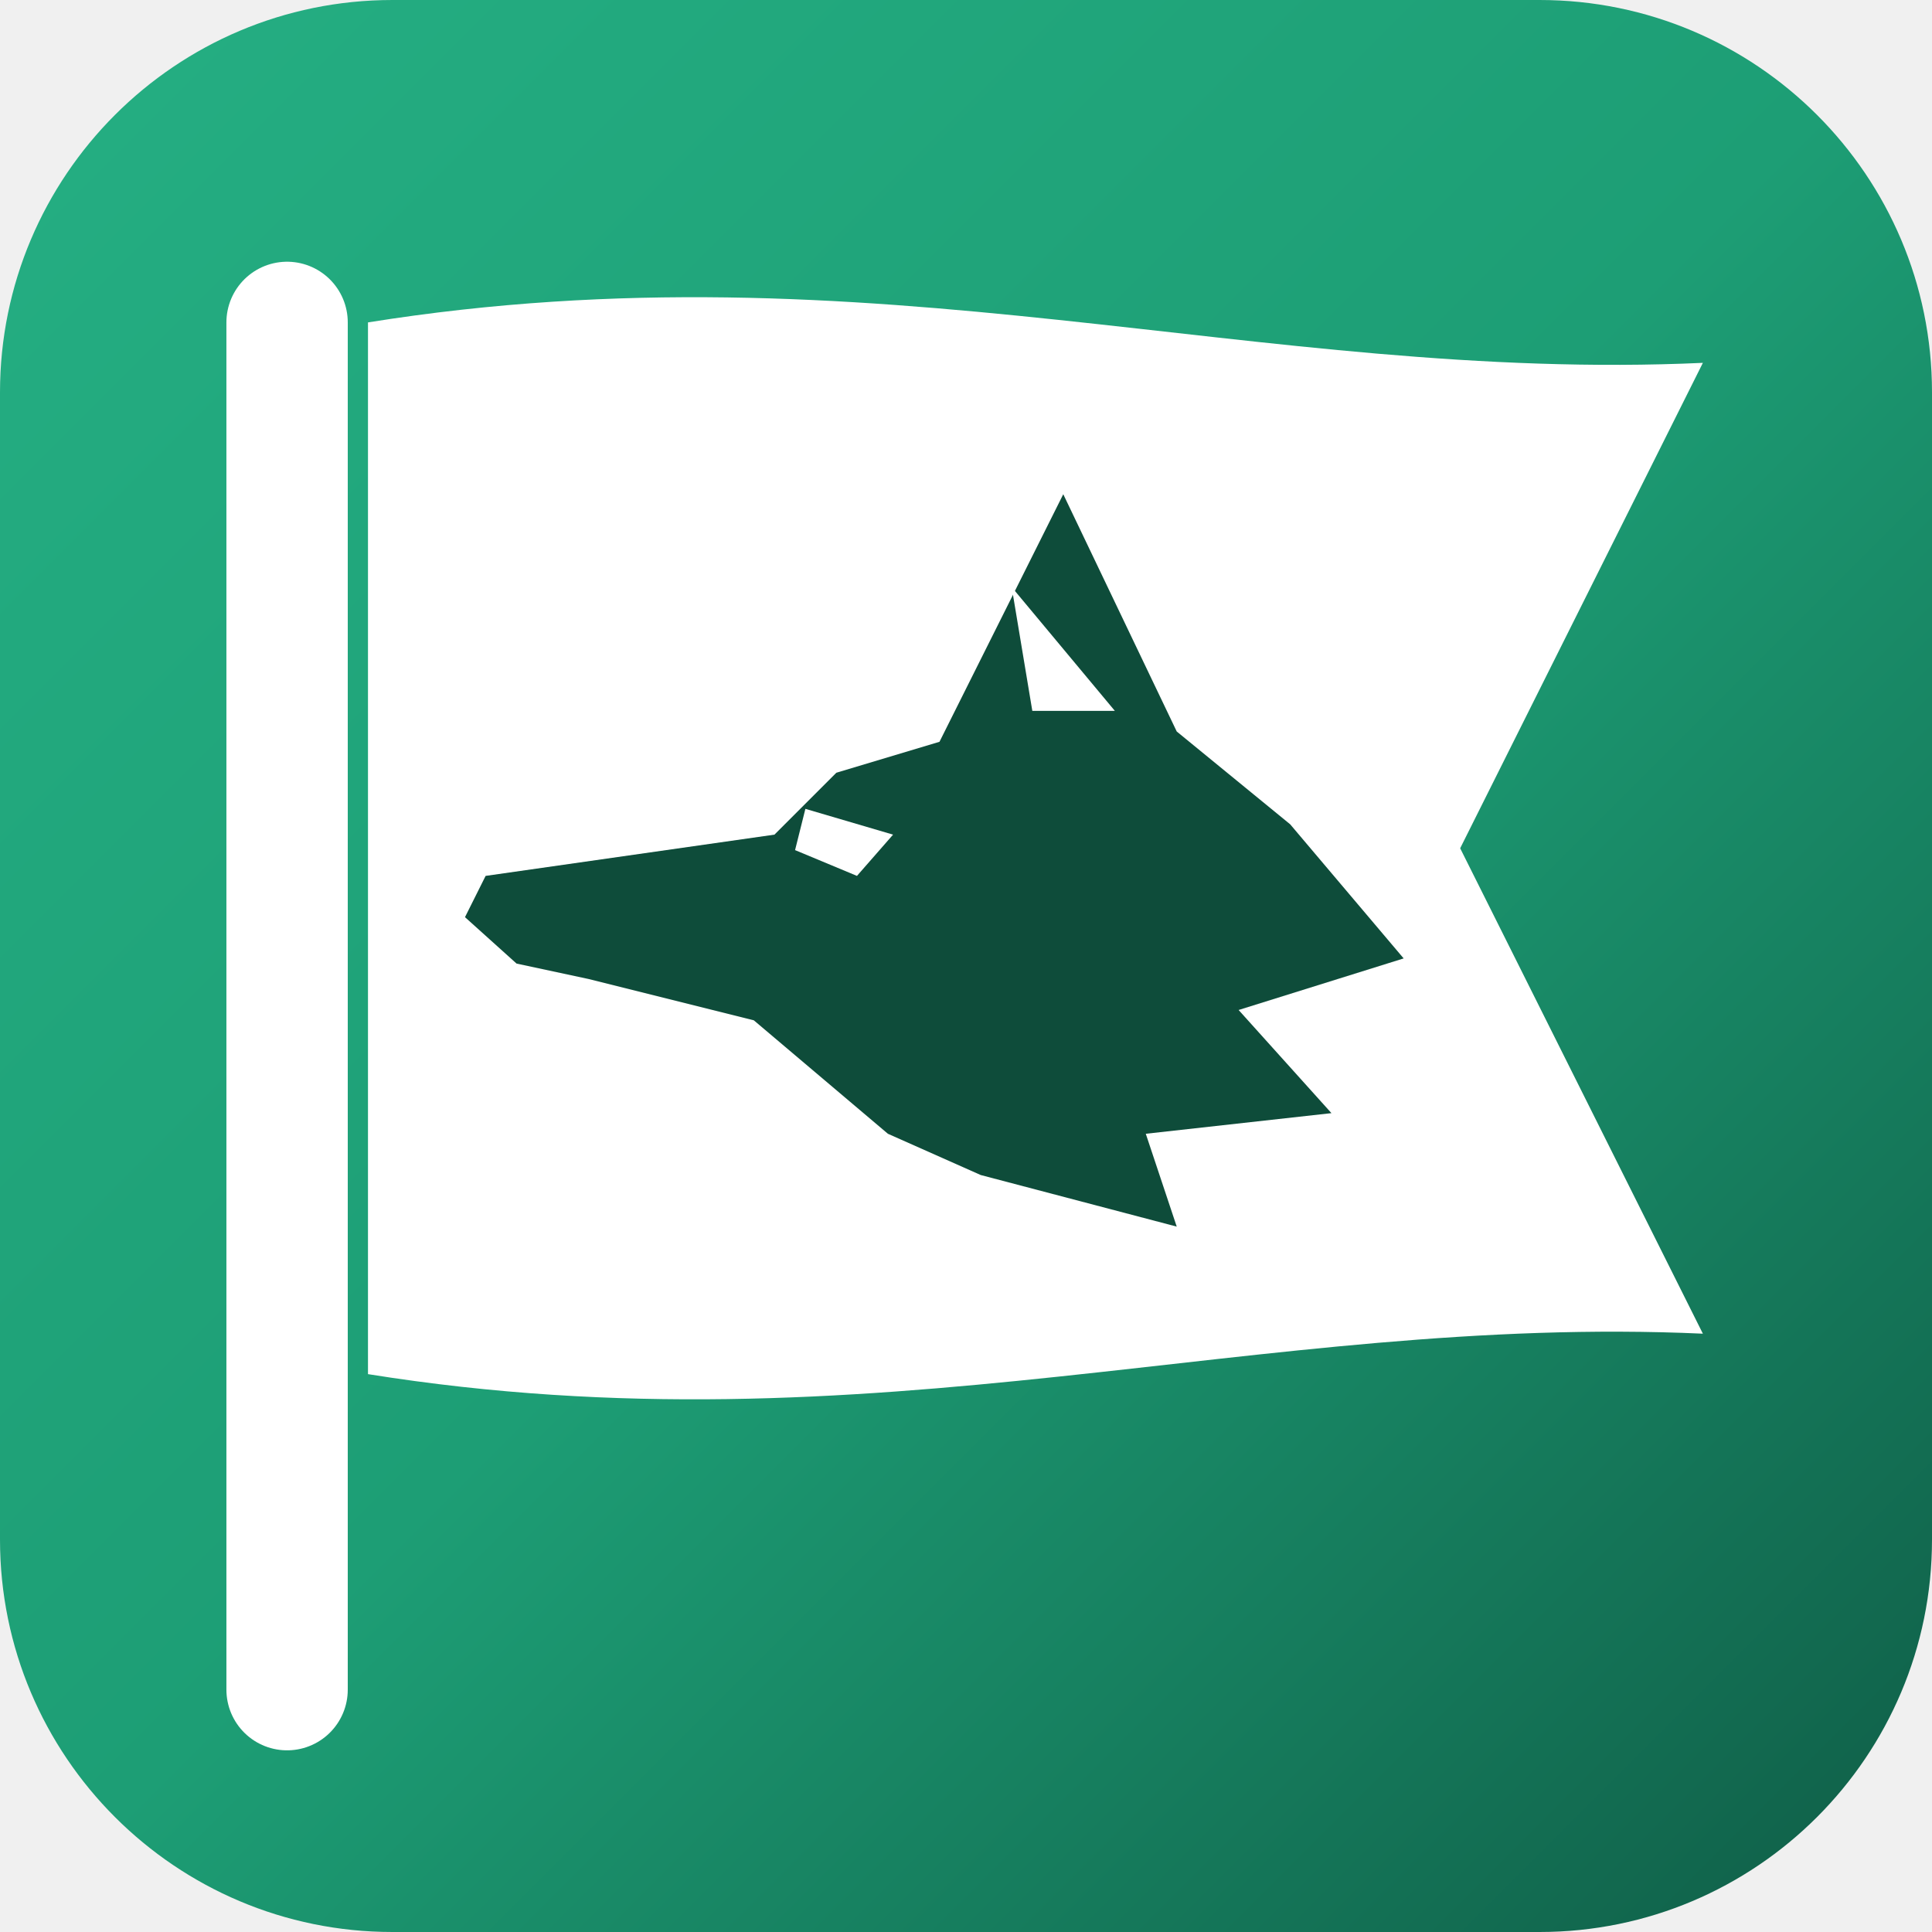
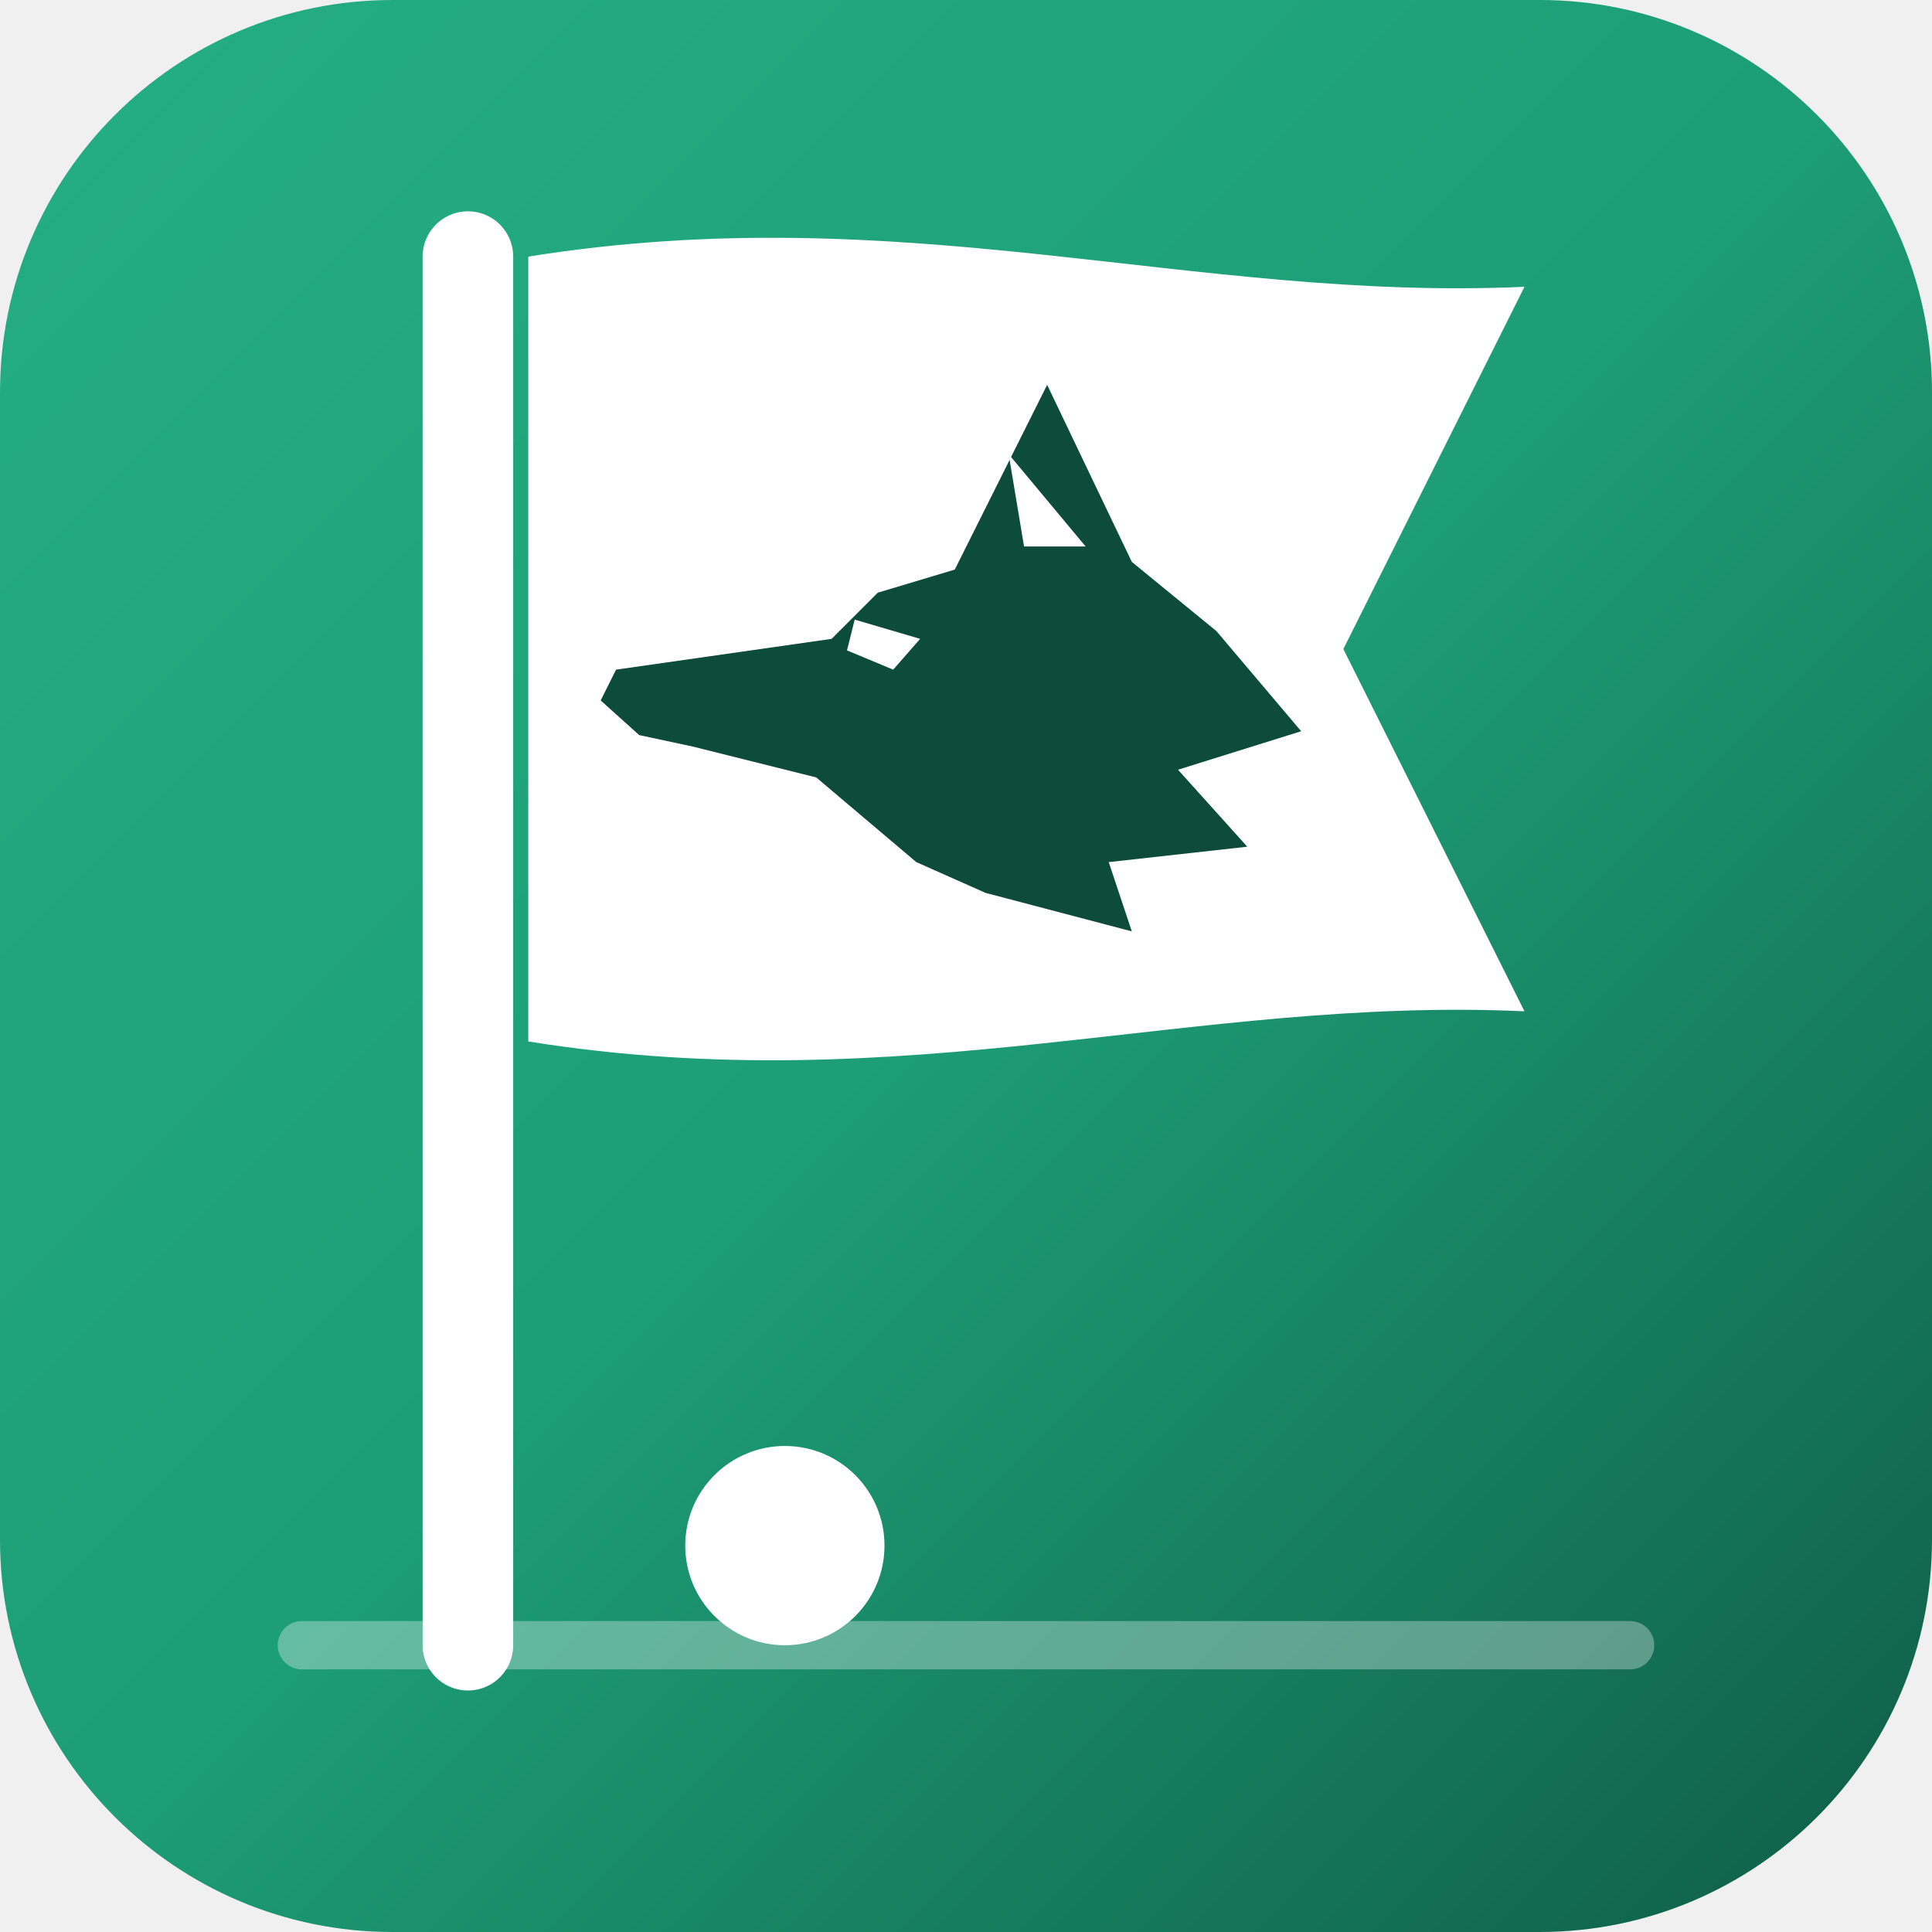
<svg xmlns="http://www.w3.org/2000/svg" viewBox="0 0 64 64" role="img" aria-label="Golf Wolf">
  <defs>
    <linearGradient id="golfWolfBg" x1="0" y1="0" x2="1" y2="1">
      <stop offset="0" stop-color="#25AF83" />
      <stop offset="0.5" stop-color="#1D9E75" />
      <stop offset="1" stop-color="#0F5C46" />
    </linearGradient>
  </defs>
  <rect width="64" height="64" rx="13" fill="url(#golfWolfBg)" />
-   <g transform="translate(-11.26 -0.71) scale(1.34)">
-     <line x1="15.5" y1="8.5" x2="15.5" y2="42.3" stroke="#fff" stroke-width="3" stroke-linecap="round" />
+   <g>
+     <line x1="10" y1="54.5" x2="54" y2="54.5" stroke="#fff" stroke-width="1.6" stroke-linecap="round" opacity="0.32" />
+     <line x1="15.5" y1="8.5" x2="15.5" y2="54.5" stroke="#fff" stroke-width="3" stroke-linecap="round" />
+     <circle cx="26" cy="51.2" r="3.3" fill="#fff" />
    <path d="M 17.5 8.5 C 30 6.5 39.5 10 50.5 9.5 L 44.5 21.5 L 50.5 33.5 C 39.5 33 30 36.5 17.5 34.5 Z" fill="#fff" />
    <g transform="translate(19.898 12.748) scale(0.255)">
      <path d="M 2 37 L 30 33 L 36 27 L 46 24 L 58 0 L 69 23 L 80 32 L 91 45 L 75 50 L 84 60 L 66 62 L 69 71 L 50 66 L 41 62 L 28 51 L 12 47 L 5 45.5 L 0 41 Z" fill="#0E4C3A" />
      <path d="M 33 30.5 L 41.5 33 L 38 37 L 32 34.5 Z" fill="#fff" />
      <path d="M 53 9 L 63 21 L 55 21 Z" fill="#fff" />
    </g>
  </g>
</svg>
